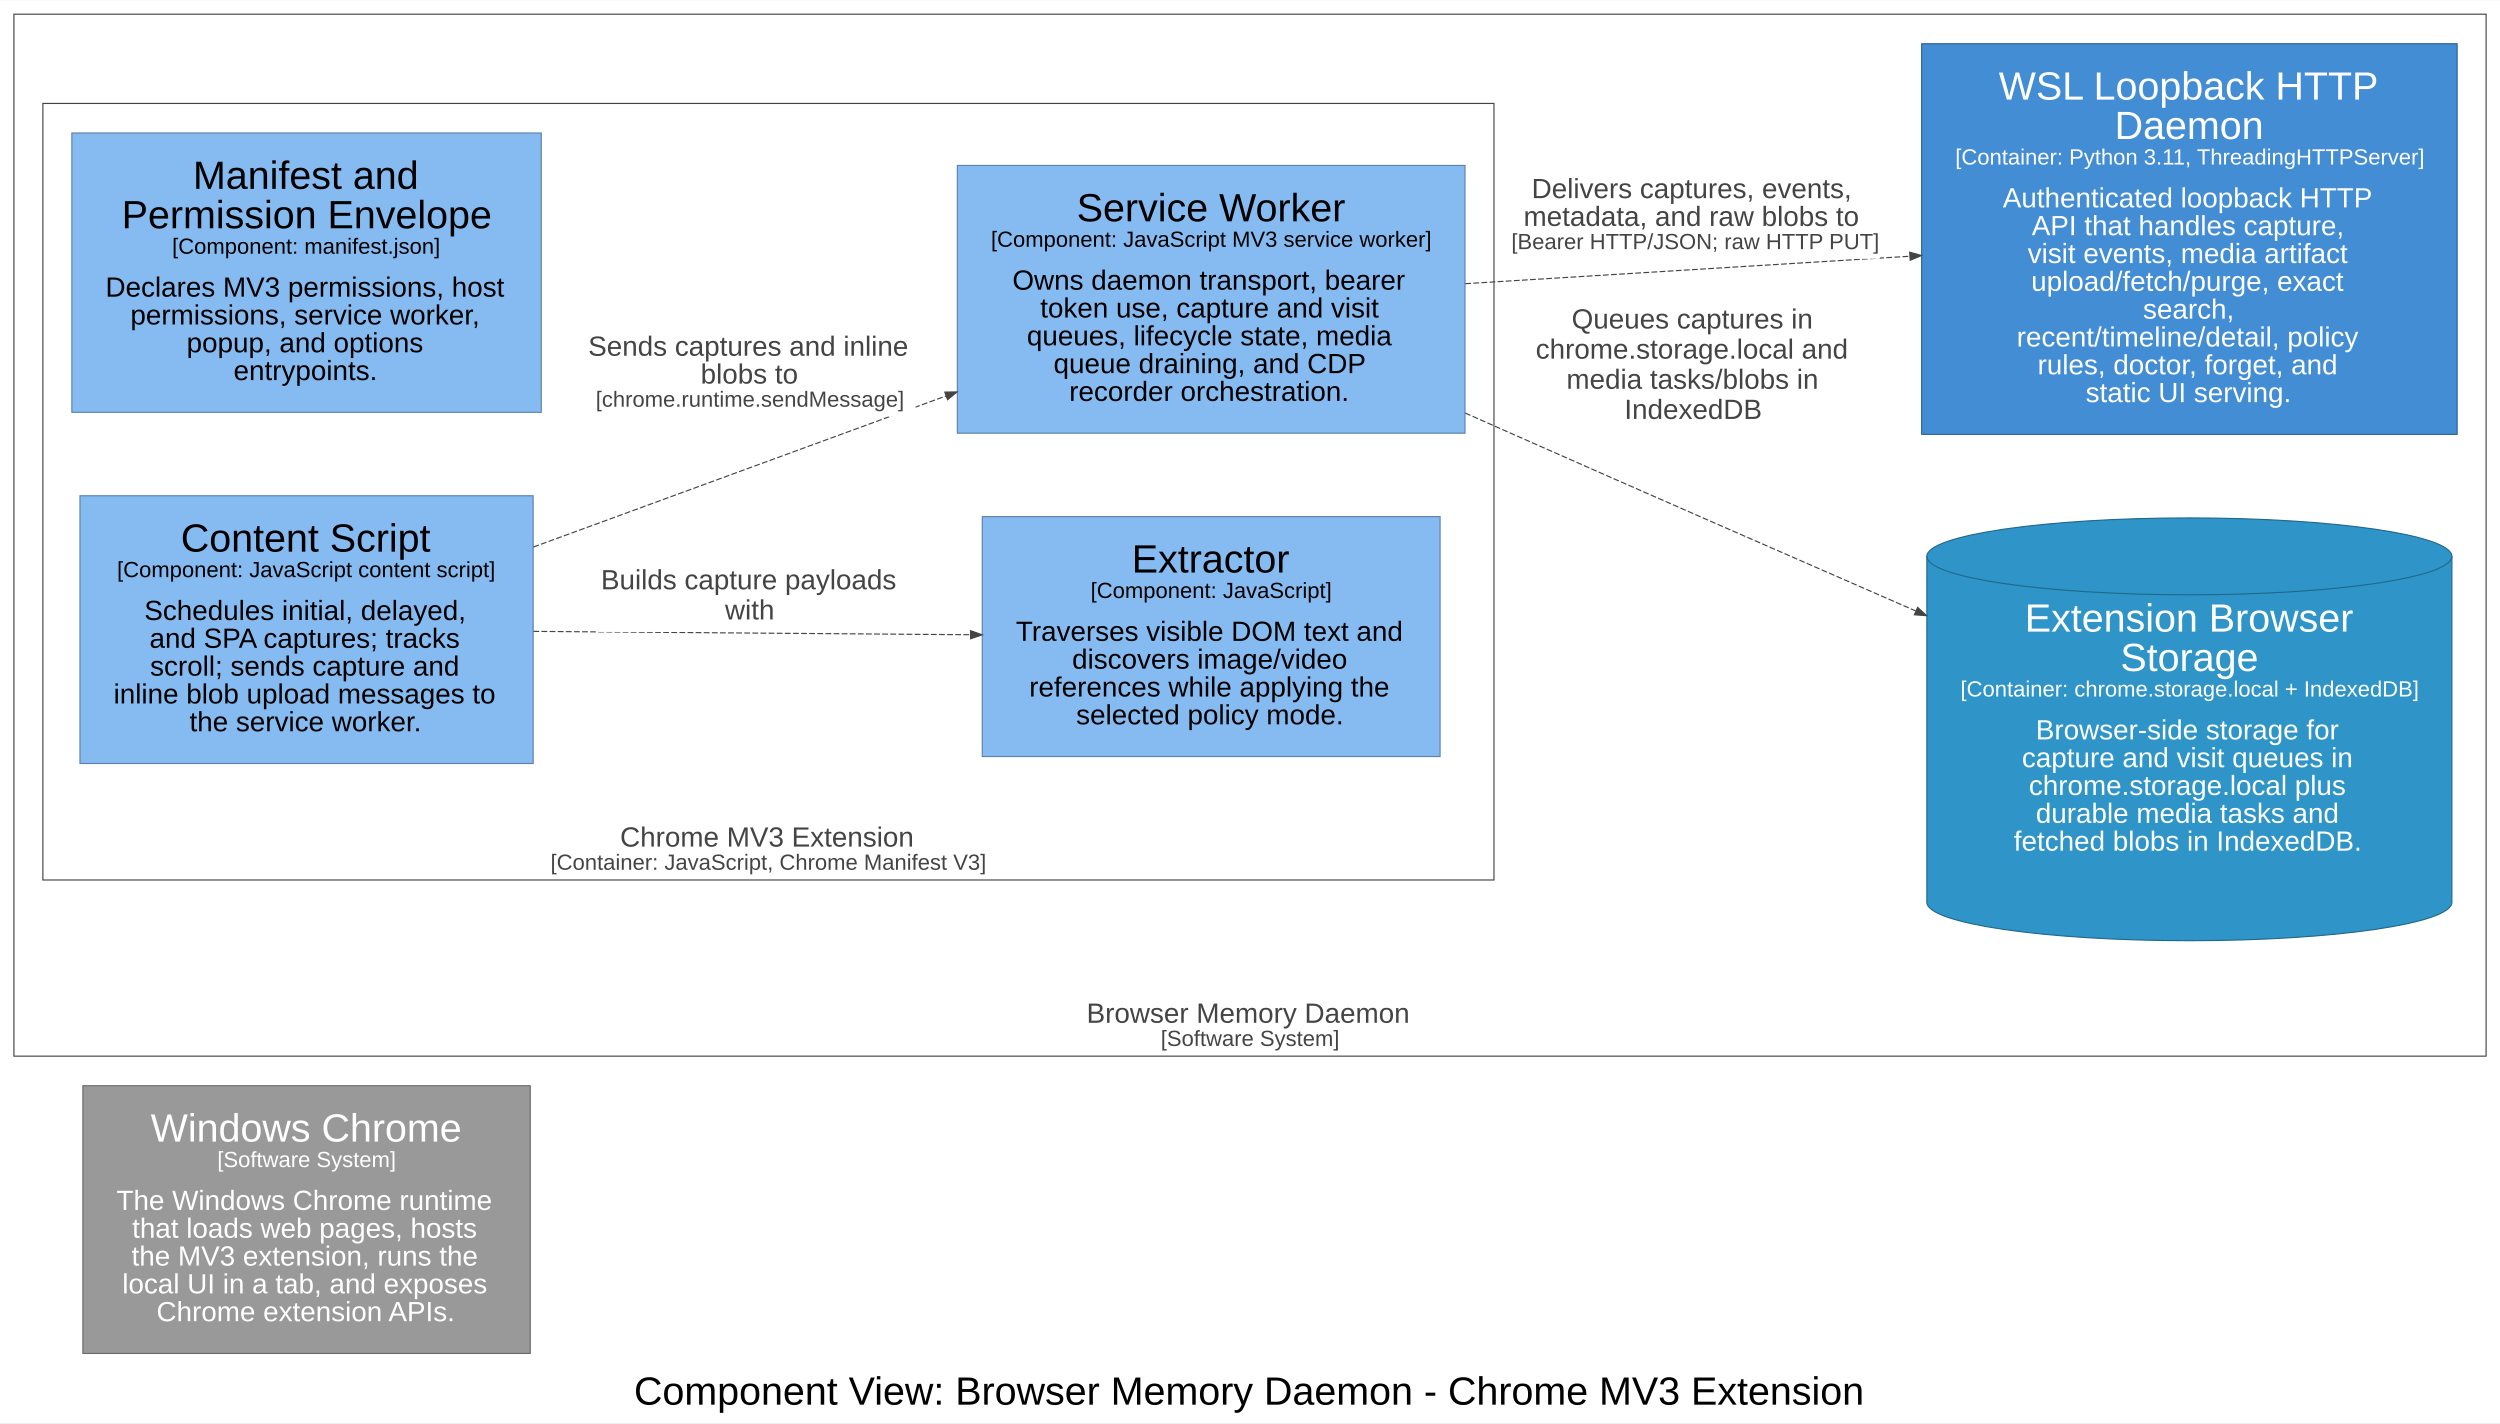
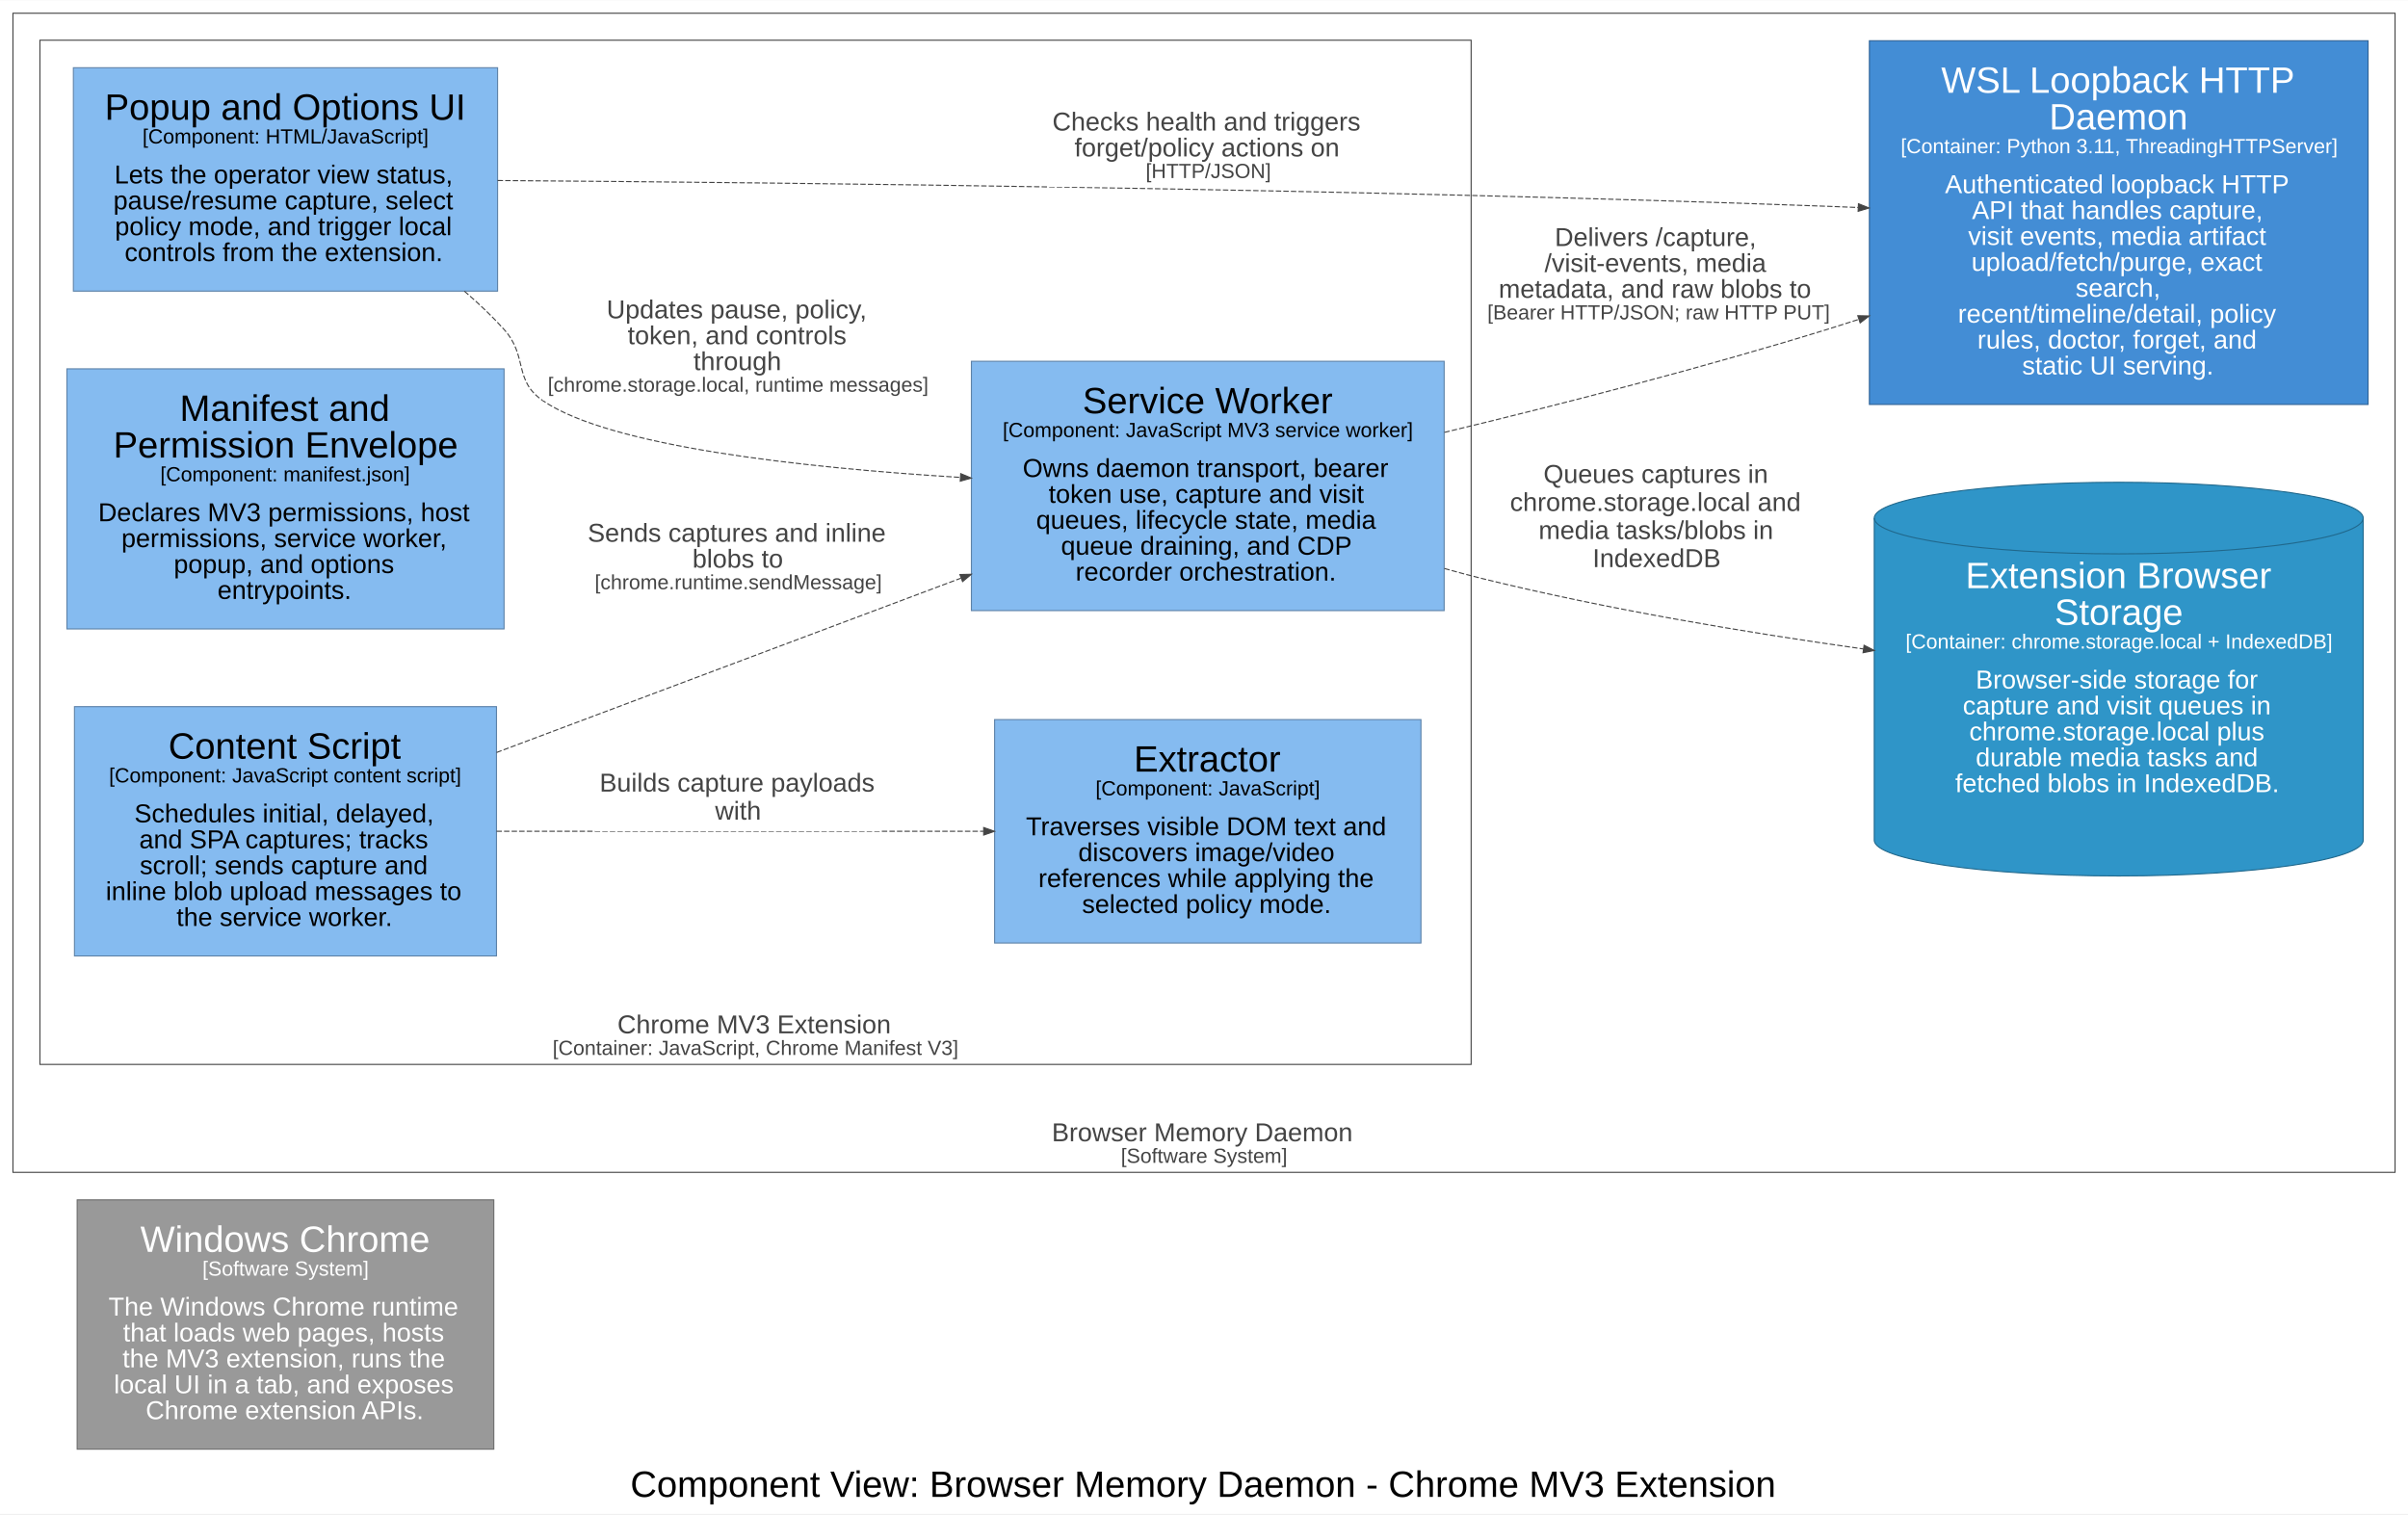
- <svg xmlns="http://www.w3.org/2000/svg" width="2157pt" height="1228pt" viewBox="0.00 0.00 2157.00 1227.50">
-   <g id="graph0" class="graph" transform="scale(1 1) rotate(0) translate(4 1223.5)">
-     <polygon fill="white" stroke="transparent" points="-4,4 -4,-1223.5 2153,-1223.5 2153,4 -4,4" />
-     <text text-anchor="start" x="543" y="-11.8" font-family="Arial" font-size="34.00">Component View: Browser Memory Daemon - Chrome MV3 Extension</text>
+ <svg xmlns="http://www.w3.org/2000/svg" width="2231pt" height="1403pt" viewBox="0.00 0.00 2231.00 1402.50">
+   <g id="graph0" class="graph" transform="scale(1 1) rotate(0) translate(4 1398.5)">
+     <polygon fill="white" stroke="transparent" points="-4,4 -4,-1398.5 2227,-1398.5 2227,4 -4,4" />
+     <text text-anchor="start" x="580" y="-11.8" font-family="Arial" font-size="34.00">Component View: Browser Memory Daemon - Chrome MV3 Extension</text>
    <g id="clust1" class="cluster">
-       <polygon fill="none" stroke="#444444" points="8,-312.5 8,-1211.5 2141,-1211.5 2141,-312.5 8,-312.5" />
-       <text text-anchor="start" x="933.5" y="-341.3" font-family="Arial" font-size="24.00" fill="#444444">Browser Memory Daemon</text>
-       <text text-anchor="start" x="997.5" y="-321.3" font-family="Arial" font-size="19.00" fill="#444444">[Software System]</text>
+       <polygon fill="none" stroke="#444444" points="8,-312.5 8,-1386.5 2215,-1386.5 2215,-312.5 8,-312.5" />
+       <text text-anchor="start" x="970.5" y="-341.3" font-family="Arial" font-size="24.00" fill="#444444">Browser Memory Daemon</text>
+       <text text-anchor="start" x="1034.5" y="-321.3" font-family="Arial" font-size="19.00" fill="#444444">[Software System]</text>
    </g>
    <g id="clust2" class="cluster">
-       <polygon fill="none" stroke="#444444" points="33,-464.5 33,-1134.5 1285,-1134.5 1285,-464.5 33,-464.5" />
-       <text text-anchor="start" x="531" y="-493.3" font-family="Arial" font-size="24.00" fill="#444444">Chrome MV3 Extension</text>
-       <text text-anchor="start" x="471" y="-473.3" font-family="Arial" font-size="19.00" fill="#444444">[Container: JavaScript, Chrome Manifest V3]</text>
+       <polygon fill="none" stroke="#444444" points="33,-412.5 33,-1361.5 1359,-1361.5 1359,-412.5 33,-412.5" />
+       <text text-anchor="start" x="568" y="-441.3" font-family="Arial" font-size="24.00" fill="#444444">Chrome MV3 Extension</text>
+       <text text-anchor="start" x="508" y="-421.3" font-family="Arial" font-size="19.00" fill="#444444">[Container: JavaScript, Chrome Manifest V3]</text>
    </g>
    <g id="2" class="node">
      <polygon fill="#999999" stroke="#6b6b6b" points="453.5,-287 67.5,-287 67.5,-56 453.5,-56 453.5,-287" />
      <text text-anchor="start" x="126" y="-238.8" font-family="Arial" font-size="34.00" fill="#ffffff">Windows Chrome</text>
      <text text-anchor="start" x="183.5" y="-216.8" font-family="Arial" font-size="19.00" fill="#ffffff">[Software System]</text>
      <text text-anchor="start" x="96.5" y="-179.8" font-family="Arial" font-size="24.00" fill="#ffffff">The Windows Chrome runtime</text>
      <text text-anchor="start" x="110" y="-155.8" font-family="Arial" font-size="24.00" fill="#ffffff">that loads web pages, hosts</text>
      <text text-anchor="start" x="109.5" y="-131.8" font-family="Arial" font-size="24.00" fill="#ffffff">the MV3 extension, runs the</text>
      <text text-anchor="start" x="101.5" y="-107.8" font-family="Arial" font-size="24.00" fill="#ffffff">local UI in a tab, and exposes</text>
      <text text-anchor="start" x="131" y="-83.8" font-family="Arial" font-size="24.00" fill="#ffffff">Chrome extension APIs.</text>
    </g>
+     <g id="12" class="node">
+       <polygon fill="#85bbf0" stroke="#5d82a8" points="457,-1336 64,-1336 64,-1129 457,-1129 457,-1336" />
+       <text text-anchor="start" x="93" y="-1287.8" font-family="Arial" font-size="34.00" fill="#000000">Popup and Options UI</text>
+       <text text-anchor="start" x="128" y="-1265.8" font-family="Arial" font-size="19.00" fill="#000000">[Component: HTML/JavaScript]</text>
+       <text text-anchor="start" x="102" y="-1228.8" font-family="Arial" font-size="24.00" fill="#000000">Lets the operator view status,</text>
+       <text text-anchor="start" x="101" y="-1204.8" font-family="Arial" font-size="24.00" fill="#000000">pause/resume capture, select</text>
+       <text text-anchor="start" x="102.5" y="-1180.8" font-family="Arial" font-size="24.00" fill="#000000">policy mode, and trigger local</text>
+       <text text-anchor="start" x="111.5" y="-1156.8" font-family="Arial" font-size="24.00" fill="#000000">controls from the extension.</text>
+     </g>
+     <g id="9" class="node">
+       <polygon fill="#85bbf0" stroke="#5d82a8" points="1334,-1064 896,-1064 896,-833 1334,-833 1334,-1064" />
+       <text text-anchor="start" x="999" y="-1015.8" font-family="Arial" font-size="34.00" fill="#000000">Service Worker</text>
+       <text text-anchor="start" x="925" y="-993.8" font-family="Arial" font-size="19.00" fill="#000000">[Component: JavaScript MV3 service worker]</text>
+       <text text-anchor="start" x="943.5" y="-956.8" font-family="Arial" font-size="24.00" fill="#000000">Owns daemon transport, bearer</text>
+       <text text-anchor="start" x="967.5" y="-932.8" font-family="Arial" font-size="24.00" fill="#000000">token use, capture and visit</text>
+       <text text-anchor="start" x="956" y="-908.8" font-family="Arial" font-size="24.00" fill="#000000">queues, lifecycle state, media</text>
+       <text text-anchor="start" x="979" y="-884.8" font-family="Arial" font-size="24.00" fill="#000000">queue draining, and CDP</text>
+       <text text-anchor="start" x="992.5" y="-860.8" font-family="Arial" font-size="24.00" fill="#000000">recorder orchestration.</text>
+     </g>
+     <g id="59" class="edge">
+       <path fill="none" stroke="#444444" stroke-dasharray="5,2" d="M426.24,-1128.96C439.36,-1117.76 451.84,-1105.9 463,-1093.5 485.36,-1068.67 471.42,-1046.36 499,-1027.5 560.9,-985.19 737.53,-965.53 885.7,-956.41" />
+       <polygon fill="#444444" stroke="#444444" points="886.1,-959.89 895.87,-955.79 885.67,-952.9 886.1,-959.89" />
+       <polygon fill="white" stroke="transparent" points="499,-1027.5 499,-1126.5 860,-1126.5 860,-1027.5 499,-1027.5" />
+       <text text-anchor="start" x="558" y="-1103.8" font-family="Arial" font-size="24.00" fill="#444444">Updates pause, policy,</text>
+       <text text-anchor="start" x="577.5" y="-1079.8" font-family="Arial" font-size="24.00" fill="#444444">token, and controls</text>
+       <text text-anchor="start" x="638.5" y="-1055.8" font-family="Arial" font-size="24.00" fill="#444444">through</text>
+       <text text-anchor="start" x="503.5" y="-1035.8" font-family="Arial" font-size="19.00" fill="#444444">[chrome.storage.local, runtime messages]</text>
+     </g>
+     <g id="14" class="node">
+       <polygon fill="#438dd5" stroke="#2e6295" points="2190,-1361 1728,-1361 1728,-1024 2190,-1024 2190,-1361" />
+       <text text-anchor="start" x="1794.5" y="-1312.8" font-family="Arial" font-size="34.00" fill="#ffffff">WSL Loopback HTTP</text>
+       <text text-anchor="start" x="1894.5" y="-1278.8" font-family="Arial" font-size="34.00" fill="#ffffff">Daemon</text>
+       <text text-anchor="start" x="1757" y="-1256.8" font-family="Arial" font-size="19.00" fill="#ffffff">[Container: Python 3.11, ThreadingHTTPServer]</text>
+       <text text-anchor="start" x="1798" y="-1219.8" font-family="Arial" font-size="24.00" fill="#ffffff">Authenticated loopback HTTP</text>
+       <text text-anchor="start" x="1823" y="-1195.8" font-family="Arial" font-size="24.00" fill="#ffffff">API that handles capture,</text>
+       <text text-anchor="start" x="1819.5" y="-1171.8" font-family="Arial" font-size="24.00" fill="#ffffff">visit events, media artifact</text>
+       <text text-anchor="start" x="1822.5" y="-1147.8" font-family="Arial" font-size="24.00" fill="#ffffff">upload/fetch/purge, exact</text>
+       <text text-anchor="start" x="1919" y="-1123.8" font-family="Arial" font-size="24.00" fill="#ffffff">search,</text>
+       <text text-anchor="start" x="1810" y="-1099.8" font-family="Arial" font-size="24.00" fill="#ffffff">recent/timeline/detail, policy</text>
+       <text text-anchor="start" x="1828" y="-1075.8" font-family="Arial" font-size="24.00" fill="#ffffff">rules, doctor, forget, and</text>
+       <text text-anchor="start" x="1869.5" y="-1051.8" font-family="Arial" font-size="24.00" fill="#ffffff">static UI serving.</text>
+     </g>
+     <g id="60" class="edge">
+       <path fill="none" stroke="#444444" stroke-dasharray="5,2" d="M457.08,-1231.49C732.63,-1229.51 1250.79,-1223.79 1692,-1207.5 1700.39,-1207.19 1708.92,-1206.85 1717.55,-1206.48" />
+       <polygon fill="#444444" stroke="#444444" points="1717.86,-1209.97 1727.7,-1206.04 1717.56,-1202.98 1717.86,-1209.97" />
+       <polygon fill="white" stroke="transparent" points="966.5,-1225.5 966.5,-1300.5 1263.5,-1300.5 1263.5,-1225.5 966.5,-1225.5" />
+       <text text-anchor="start" x="971" y="-1277.8" font-family="Arial" font-size="24.00" fill="#444444">Checks health and triggers</text>
+       <text text-anchor="start" x="991.5" y="-1253.8" font-family="Arial" font-size="24.00" fill="#444444">forget/policy actions on</text>
+       <text text-anchor="start" x="1057.5" y="-1233.8" font-family="Arial" font-size="19.00" fill="#444444">[HTTP/JSON]</text>
+     </g>
    <g id="6" class="node">
-       <polygon fill="#85bbf0" stroke="#5d82a8" points="463,-1109 58,-1109 58,-868 463,-868 463,-1109" />
-       <text text-anchor="start" x="162.5" y="-1060.8" font-family="Arial" font-size="34.00" fill="#000000">Manifest and</text>
-       <text text-anchor="start" x="101" y="-1026.8" font-family="Arial" font-size="34.00" fill="#000000">Permission Envelope</text>
-       <text text-anchor="start" x="144.5" y="-1004.8" font-family="Arial" font-size="19.00" fill="#000000">[Component: manifest.json]</text>
-       <text text-anchor="start" x="87" y="-967.8" font-family="Arial" font-size="24.00" fill="#000000">Declares MV3 permissions, host</text>
-       <text text-anchor="start" x="108.5" y="-943.8" font-family="Arial" font-size="24.00" fill="#000000">permissions, service worker,</text>
-       <text text-anchor="start" x="157" y="-919.8" font-family="Arial" font-size="24.00" fill="#000000">popup, and options</text>
-       <text text-anchor="start" x="197.5" y="-895.8" font-family="Arial" font-size="24.00" fill="#000000">entrypoints.</text>
+       <polygon fill="#85bbf0" stroke="#5d82a8" points="463,-1057 58,-1057 58,-816 463,-816 463,-1057" />
+       <text text-anchor="start" x="162.5" y="-1008.8" font-family="Arial" font-size="34.00" fill="#000000">Manifest and</text>
+       <text text-anchor="start" x="101" y="-974.8" font-family="Arial" font-size="34.00" fill="#000000">Permission Envelope</text>
+       <text text-anchor="start" x="144.5" y="-952.8" font-family="Arial" font-size="19.00" fill="#000000">[Component: manifest.json]</text>
+       <text text-anchor="start" x="87" y="-915.8" font-family="Arial" font-size="24.00" fill="#000000">Declares MV3 permissions, host</text>
+       <text text-anchor="start" x="108.5" y="-891.8" font-family="Arial" font-size="24.00" fill="#000000">permissions, service worker,</text>
+       <text text-anchor="start" x="157" y="-867.8" font-family="Arial" font-size="24.00" fill="#000000">popup, and options</text>
+       <text text-anchor="start" x="197.5" y="-843.8" font-family="Arial" font-size="24.00" fill="#000000">entrypoints.</text>
    </g>
    <g id="7" class="node">
-       <polygon fill="#85bbf0" stroke="#5d82a8" points="1238.5,-778 843.5,-778 843.5,-571 1238.5,-571 1238.5,-778" />
-       <text text-anchor="start" x="972.5" y="-729.8" font-family="Arial" font-size="34.00" fill="#000000">Extractor</text>
-       <text text-anchor="start" x="937" y="-707.8" font-family="Arial" font-size="19.00" fill="#000000">[Component: JavaScript]</text>
-       <text text-anchor="start" x="872.5" y="-670.8" font-family="Arial" font-size="24.00" fill="#000000">Traverses visible DOM text and</text>
-       <text text-anchor="start" x="921" y="-646.8" font-family="Arial" font-size="24.00" fill="#000000">discovers image/video</text>
-       <text text-anchor="start" x="884" y="-622.8" font-family="Arial" font-size="24.00" fill="#000000">references while applying the</text>
-       <text text-anchor="start" x="924.5" y="-598.8" font-family="Arial" font-size="24.00" fill="#000000">selected policy mode.</text>
+       <polygon fill="#85bbf0" stroke="#5d82a8" points="1312.5,-732 917.5,-732 917.5,-525 1312.5,-525 1312.5,-732" />
+       <text text-anchor="start" x="1046.5" y="-683.8" font-family="Arial" font-size="34.00" fill="#000000">Extractor</text>
+       <text text-anchor="start" x="1011" y="-661.8" font-family="Arial" font-size="19.00" fill="#000000">[Component: JavaScript]</text>
+       <text text-anchor="start" x="946.5" y="-624.8" font-family="Arial" font-size="24.00" fill="#000000">Traverses visible DOM text and</text>
+       <text text-anchor="start" x="995" y="-600.8" font-family="Arial" font-size="24.00" fill="#000000">discovers image/video</text>
+       <text text-anchor="start" x="958" y="-576.8" font-family="Arial" font-size="24.00" fill="#000000">references while applying the</text>
+       <text text-anchor="start" x="998.5" y="-552.8" font-family="Arial" font-size="24.00" fill="#000000">selected policy mode.</text>
    </g>
    <g id="8" class="node">
-       <polygon fill="#85bbf0" stroke="#5d82a8" points="456,-796 65,-796 65,-565 456,-565 456,-796" />
-       <text text-anchor="start" x="152" y="-747.8" font-family="Arial" font-size="34.00" fill="#000000">Content Script</text>
-       <text text-anchor="start" x="97" y="-725.8" font-family="Arial" font-size="19.00" fill="#000000">[Component: JavaScript content script]</text>
-       <text text-anchor="start" x="120.5" y="-688.8" font-family="Arial" font-size="24.00" fill="#000000">Schedules initial, delayed,</text>
-       <text text-anchor="start" x="125" y="-664.8" font-family="Arial" font-size="24.00" fill="#000000">and SPA captures; tracks</text>
-       <text text-anchor="start" x="125.5" y="-640.8" font-family="Arial" font-size="24.00" fill="#000000">scroll; sends capture and</text>
-       <text text-anchor="start" x="94" y="-616.8" font-family="Arial" font-size="24.00" fill="#000000">inline blob upload messages to</text>
-       <text text-anchor="start" x="159.5" y="-592.8" font-family="Arial" font-size="24.00" fill="#000000">the service worker.</text>
+       <polygon fill="#85bbf0" stroke="#5d82a8" points="456,-744 65,-744 65,-513 456,-513 456,-744" />
+       <text text-anchor="start" x="152" y="-695.8" font-family="Arial" font-size="34.00" fill="#000000">Content Script</text>
+       <text text-anchor="start" x="97" y="-673.8" font-family="Arial" font-size="19.00" fill="#000000">[Component: JavaScript content script]</text>
+       <text text-anchor="start" x="120.5" y="-636.8" font-family="Arial" font-size="24.00" fill="#000000">Schedules initial, delayed,</text>
+       <text text-anchor="start" x="125" y="-612.8" font-family="Arial" font-size="24.00" fill="#000000">and SPA captures; tracks</text>
+       <text text-anchor="start" x="125.5" y="-588.8" font-family="Arial" font-size="24.00" fill="#000000">scroll; sends capture and</text>
+       <text text-anchor="start" x="94" y="-564.8" font-family="Arial" font-size="24.00" fill="#000000">inline blob upload messages to</text>
+       <text text-anchor="start" x="159.5" y="-540.8" font-family="Arial" font-size="24.00" fill="#000000">the service worker.</text>
    </g>
    <g id="49" class="edge">
-       <path fill="none" stroke="#444444" stroke-dasharray="5,2" d="M456.19,-679C571.07,-678.11 716.37,-676.99 833.28,-676.09" />
-       <polygon fill="#444444" stroke="#444444" points="833.46,-679.59 843.43,-676.01 833.41,-672.59 833.46,-679.59" />
-       <polygon fill="white" stroke="transparent" points="510,-678.5 510,-738.5 775,-738.5 775,-678.5 510,-678.5" />
-       <text text-anchor="start" x="514.5" y="-715.3" font-family="Arial" font-size="24.00" fill="#444444">Builds capture payloads</text>
-       <text text-anchor="start" x="621.5" y="-689.3" font-family="Arial" font-size="24.00" fill="#444444">with</text>
-     </g>
-     <g id="9" class="node">
-       <polygon fill="#85bbf0" stroke="#5d82a8" points="1260,-1081 822,-1081 822,-850 1260,-850 1260,-1081" />
-       <text text-anchor="start" x="925" y="-1032.8" font-family="Arial" font-size="34.00" fill="#000000">Service Worker</text>
-       <text text-anchor="start" x="851" y="-1010.8" font-family="Arial" font-size="19.00" fill="#000000">[Component: JavaScript MV3 service worker]</text>
-       <text text-anchor="start" x="869.5" y="-973.8" font-family="Arial" font-size="24.00" fill="#000000">Owns daemon transport, bearer</text>
-       <text text-anchor="start" x="893.5" y="-949.8" font-family="Arial" font-size="24.00" fill="#000000">token use, capture and visit</text>
-       <text text-anchor="start" x="882" y="-925.8" font-family="Arial" font-size="24.00" fill="#000000">queues, lifecycle state, media</text>
-       <text text-anchor="start" x="905" y="-901.8" font-family="Arial" font-size="24.00" fill="#000000">queue draining, and CDP</text>
-       <text text-anchor="start" x="918.5" y="-877.8" font-family="Arial" font-size="24.00" fill="#000000">recorder orchestration.</text>
+       <path fill="none" stroke="#444444" stroke-dasharray="5,2" d="M456.01,-628.5C590.73,-628.5 769.82,-628.5 907.14,-628.5" />
+       <polygon fill="#444444" stroke="#444444" points="907.37,-632 917.37,-628.5 907.37,-625 907.37,-632" />
+       <polygon fill="white" stroke="transparent" points="547,-628.5 547,-688.5 812,-688.5 812,-628.5 547,-628.5" />
+       <text text-anchor="start" x="551.5" y="-665.3" font-family="Arial" font-size="24.00" fill="#444444">Builds capture payloads</text>
+       <text text-anchor="start" x="658.5" y="-639.3" font-family="Arial" font-size="24.00" fill="#444444">with</text>
    </g>
    <g id="50" class="edge">
-       <path fill="none" stroke="#444444" stroke-dasharray="5,2" d="M456.19,-751.77C564.28,-791.35 699.32,-840.78 812.29,-882.14" />
-       <polygon fill="#444444" stroke="#444444" points="811.17,-885.45 821.76,-885.61 813.57,-878.88 811.17,-885.45" />
-       <polygon fill="white" stroke="transparent" points="499,-864.5 499,-939.5 786,-939.5 786,-864.5 499,-864.5" />
-       <text text-anchor="start" x="503.5" y="-916.8" font-family="Arial" font-size="24.00" fill="#444444">Sends captures and inline</text>
-       <text text-anchor="start" x="600.5" y="-892.8" font-family="Arial" font-size="24.00" fill="#444444">blobs to</text>
-       <text text-anchor="start" x="510" y="-872.8" font-family="Arial" font-size="19.00" fill="#444444">[chrome.runtime.sendMessage]</text>
+       <path fill="none" stroke="#444444" stroke-dasharray="5,2" d="M456.01,-701.51C584.03,-749.57 752.11,-812.66 886.34,-863.04" />
+       <polygon fill="#444444" stroke="#444444" points="885.36,-866.41 895.95,-866.65 887.82,-859.86 885.36,-866.41" />
+       <polygon fill="white" stroke="transparent" points="536,-844.5 536,-919.5 823,-919.5 823,-844.5 536,-844.5" />
+       <text text-anchor="start" x="540.5" y="-896.8" font-family="Arial" font-size="24.00" fill="#444444">Sends captures and inline</text>
+       <text text-anchor="start" x="637.5" y="-872.8" font-family="Arial" font-size="24.00" fill="#444444">blobs to</text>
+       <text text-anchor="start" x="547" y="-852.8" font-family="Arial" font-size="19.00" fill="#444444">[chrome.runtime.sendMessage]</text>
    </g>
    <g id="13" class="node">
-       <path fill="#2f95c8" stroke="#20688c" d="M2111.5,-743.72C2111.5,-762.01 2009.98,-776.88 1885,-776.88 1760.02,-776.88 1658.5,-762.01 1658.5,-743.72 1658.5,-743.72 1658.5,-445.28 1658.5,-445.28 1658.5,-426.99 1760.02,-412.12 1885,-412.12 2009.98,-412.12 2111.5,-426.99 2111.5,-445.28 2111.5,-445.28 2111.5,-743.72 2111.5,-743.72" />
-       <path fill="none" stroke="#20688c" d="M2111.5,-743.72C2111.5,-725.42 2009.98,-710.56 1885,-710.56 1760.02,-710.56 1658.5,-725.42 1658.5,-743.72" />
-       <text text-anchor="start" x="1743" y="-678.8" font-family="Arial" font-size="34.00" fill="#ffffff">Extension Browser</text>
-       <text text-anchor="start" x="1825.5" y="-644.8" font-family="Arial" font-size="34.00" fill="#ffffff">Storage</text>
-       <text text-anchor="start" x="1687.5" y="-622.8" font-family="Arial" font-size="19.00" fill="#ffffff">[Container: chrome.storage.local + IndexedDB]</text>
-       <text text-anchor="start" x="1752.5" y="-585.8" font-family="Arial" font-size="24.00" fill="#ffffff">Browser-side storage for</text>
-       <text text-anchor="start" x="1740.5" y="-561.8" font-family="Arial" font-size="24.00" fill="#ffffff">capture and visit queues in</text>
-       <text text-anchor="start" x="1746.5" y="-537.8" font-family="Arial" font-size="24.00" fill="#ffffff">chrome.storage.local plus</text>
-       <text text-anchor="start" x="1752.5" y="-513.8" font-family="Arial" font-size="24.00" fill="#ffffff">durable media tasks and</text>
-       <text text-anchor="start" x="1733.5" y="-489.8" font-family="Arial" font-size="24.00" fill="#ffffff">fetched blobs in IndexedDB.</text>
+       <path fill="#2f95c8" stroke="#20688c" d="M2185.5,-918.72C2185.5,-937.01 2083.98,-951.88 1959,-951.88 1834.02,-951.88 1732.5,-937.01 1732.5,-918.72 1732.5,-918.72 1732.5,-620.28 1732.5,-620.28 1732.5,-601.99 1834.02,-587.12 1959,-587.12 2083.98,-587.12 2185.5,-601.99 2185.5,-620.28 2185.5,-620.28 2185.5,-918.72 2185.5,-918.72" />
+       <path fill="none" stroke="#20688c" d="M2185.5,-918.72C2185.5,-900.42 2083.98,-885.56 1959,-885.56 1834.02,-885.56 1732.5,-900.42 1732.5,-918.72" />
+       <text text-anchor="start" x="1817" y="-853.8" font-family="Arial" font-size="34.00" fill="#ffffff">Extension Browser</text>
+       <text text-anchor="start" x="1899.5" y="-819.8" font-family="Arial" font-size="34.00" fill="#ffffff">Storage</text>
+       <text text-anchor="start" x="1761.5" y="-797.8" font-family="Arial" font-size="19.00" fill="#ffffff">[Container: chrome.storage.local + IndexedDB]</text>
+       <text text-anchor="start" x="1826.5" y="-760.8" font-family="Arial" font-size="24.00" fill="#ffffff">Browser-side storage for</text>
+       <text text-anchor="start" x="1814.5" y="-736.8" font-family="Arial" font-size="24.00" fill="#ffffff">capture and visit queues in</text>
+       <text text-anchor="start" x="1820.5" y="-712.8" font-family="Arial" font-size="24.00" fill="#ffffff">chrome.storage.local plus</text>
+       <text text-anchor="start" x="1826.5" y="-688.8" font-family="Arial" font-size="24.00" fill="#ffffff">durable media tasks and</text>
+       <text text-anchor="start" x="1807.5" y="-664.8" font-family="Arial" font-size="24.00" fill="#ffffff">fetched blobs in IndexedDB.</text>
    </g>
    <g id="51" class="edge">
-       <path fill="none" stroke="#444444" stroke-dasharray="5,2" d="M1260.16,-867.42C1272.28,-862.02 1284.29,-856.69 1296,-851.5 1412.05,-800.1 1541.27,-743.55 1648.94,-696.61" />
-       <polygon fill="#444444" stroke="#444444" points="1650.53,-699.73 1658.3,-692.53 1647.74,-693.32 1650.53,-699.73" />
-       <polygon fill="white" stroke="transparent" points="1316.5,-851.5 1316.5,-963.5 1597.5,-963.5 1597.5,-851.5 1316.5,-851.5" />
-       <text text-anchor="start" x="1352" y="-940.3" font-family="Arial" font-size="24.00" fill="#444444">Queues captures in</text>
-       <text text-anchor="start" x="1321" y="-914.3" font-family="Arial" font-size="24.00" fill="#444444">chrome.storage.local and</text>
-       <text text-anchor="start" x="1347.5" y="-888.3" font-family="Arial" font-size="24.00" fill="#444444">media tasks/blobs in</text>
-       <text text-anchor="start" x="1397.5" y="-862.3" font-family="Arial" font-size="24.00" fill="#444444">IndexedDB</text>
-     </g>
-     <g id="14" class="node">
-       <polygon fill="#438dd5" stroke="#2e6295" points="2116,-1186 1654,-1186 1654,-849 2116,-849 2116,-1186" />
-       <text text-anchor="start" x="1720.5" y="-1137.8" font-family="Arial" font-size="34.00" fill="#ffffff">WSL Loopback HTTP</text>
-       <text text-anchor="start" x="1820.5" y="-1103.8" font-family="Arial" font-size="34.00" fill="#ffffff">Daemon</text>
-       <text text-anchor="start" x="1683" y="-1081.8" font-family="Arial" font-size="19.00" fill="#ffffff">[Container: Python 3.11, ThreadingHTTPServer]</text>
-       <text text-anchor="start" x="1724" y="-1044.8" font-family="Arial" font-size="24.00" fill="#ffffff">Authenticated loopback HTTP</text>
-       <text text-anchor="start" x="1749" y="-1020.8" font-family="Arial" font-size="24.00" fill="#ffffff">API that handles capture,</text>
-       <text text-anchor="start" x="1745.5" y="-996.8" font-family="Arial" font-size="24.00" fill="#ffffff">visit events, media artifact</text>
-       <text text-anchor="start" x="1748.5" y="-972.8" font-family="Arial" font-size="24.00" fill="#ffffff">upload/fetch/purge, exact</text>
-       <text text-anchor="start" x="1845" y="-948.8" font-family="Arial" font-size="24.00" fill="#ffffff">search,</text>
-       <text text-anchor="start" x="1736" y="-924.8" font-family="Arial" font-size="24.00" fill="#ffffff">recent/timeline/detail, policy</text>
-       <text text-anchor="start" x="1754" y="-900.8" font-family="Arial" font-size="24.00" fill="#ffffff">rules, doctor, forget, and</text>
-       <text text-anchor="start" x="1795.5" y="-876.8" font-family="Arial" font-size="24.00" fill="#ffffff">static UI serving.</text>
+       <path fill="none" stroke="#444444" stroke-dasharray="5,2" d="M1334.21,-872C1346.26,-868.59 1358.25,-865.4 1370,-862.5 1484.71,-834.23 1614.21,-812.66 1722.42,-797.45" />
+       <polygon fill="#444444" stroke="#444444" points="1723.07,-800.89 1732.49,-796.04 1722.11,-793.96 1723.07,-800.89" />
+       <polygon fill="white" stroke="transparent" points="1390.5,-862.5 1390.5,-974.5 1671.5,-974.5 1671.5,-862.5 1390.5,-862.5" />
+       <text text-anchor="start" x="1426" y="-951.3" font-family="Arial" font-size="24.00" fill="#444444">Queues captures in</text>
+       <text text-anchor="start" x="1395" y="-925.3" font-family="Arial" font-size="24.00" fill="#444444">chrome.storage.local and</text>
+       <text text-anchor="start" x="1421.5" y="-899.3" font-family="Arial" font-size="24.00" fill="#444444">media tasks/blobs in</text>
+       <text text-anchor="start" x="1471.5" y="-873.3" font-family="Arial" font-size="24.00" fill="#444444">IndexedDB</text>
    </g>
    <g id="52" class="edge">
-       <path fill="none" stroke="#444444" stroke-dasharray="5,2" d="M1260.2,-978.98C1377.74,-986.23 1522.99,-995.2 1643.75,-1002.66" />
-       <polygon fill="#444444" stroke="#444444" points="1643.68,-1006.16 1653.87,-1003.29 1644.11,-999.18 1643.68,-1006.16" />
-       <polygon fill="white" stroke="transparent" points="1296,-1000.5 1296,-1075.5 1618,-1075.5 1618,-1000.5 1296,-1000.5" />
-       <text text-anchor="start" x="1317.5" y="-1052.8" font-family="Arial" font-size="24.00" fill="#444444">Delivers captures, events,</text>
-       <text text-anchor="start" x="1310.5" y="-1028.8" font-family="Arial" font-size="24.00" fill="#444444">metadata, and raw blobs to</text>
-       <text text-anchor="start" x="1300" y="-1008.8" font-family="Arial" font-size="19.00" fill="#444444">[Bearer HTTP/JSON; raw HTTP PUT]</text>
+       <path fill="none" stroke="#444444" stroke-dasharray="5,2" d="M1334.26,-998.12C1442.59,-1024.19 1574.99,-1058.22 1692,-1094.5 1700.63,-1097.18 1709.39,-1099.97 1718.22,-1102.86" />
+       <polygon fill="#444444" stroke="#444444" points="1717.23,-1106.22 1727.82,-1106.02 1719.42,-1099.57 1717.23,-1106.22" />
+       <polygon fill="white" stroke="transparent" points="1370,-1094.5 1370,-1193.5 1692,-1193.5 1692,-1094.5 1370,-1094.5" />
+       <text text-anchor="start" x="1436.5" y="-1170.8" font-family="Arial" font-size="24.00" fill="#444444">Delivers /capture,</text>
+       <text text-anchor="start" x="1427" y="-1146.8" font-family="Arial" font-size="24.00" fill="#444444">/visit-events, media</text>
+       <text text-anchor="start" x="1384.5" y="-1122.8" font-family="Arial" font-size="24.00" fill="#444444">metadata, and raw blobs to</text>
+       <text text-anchor="start" x="1374" y="-1102.8" font-family="Arial" font-size="19.00" fill="#444444">[Bearer HTTP/JSON; raw HTTP PUT]</text>
    </g>
  </g>
</svg>
